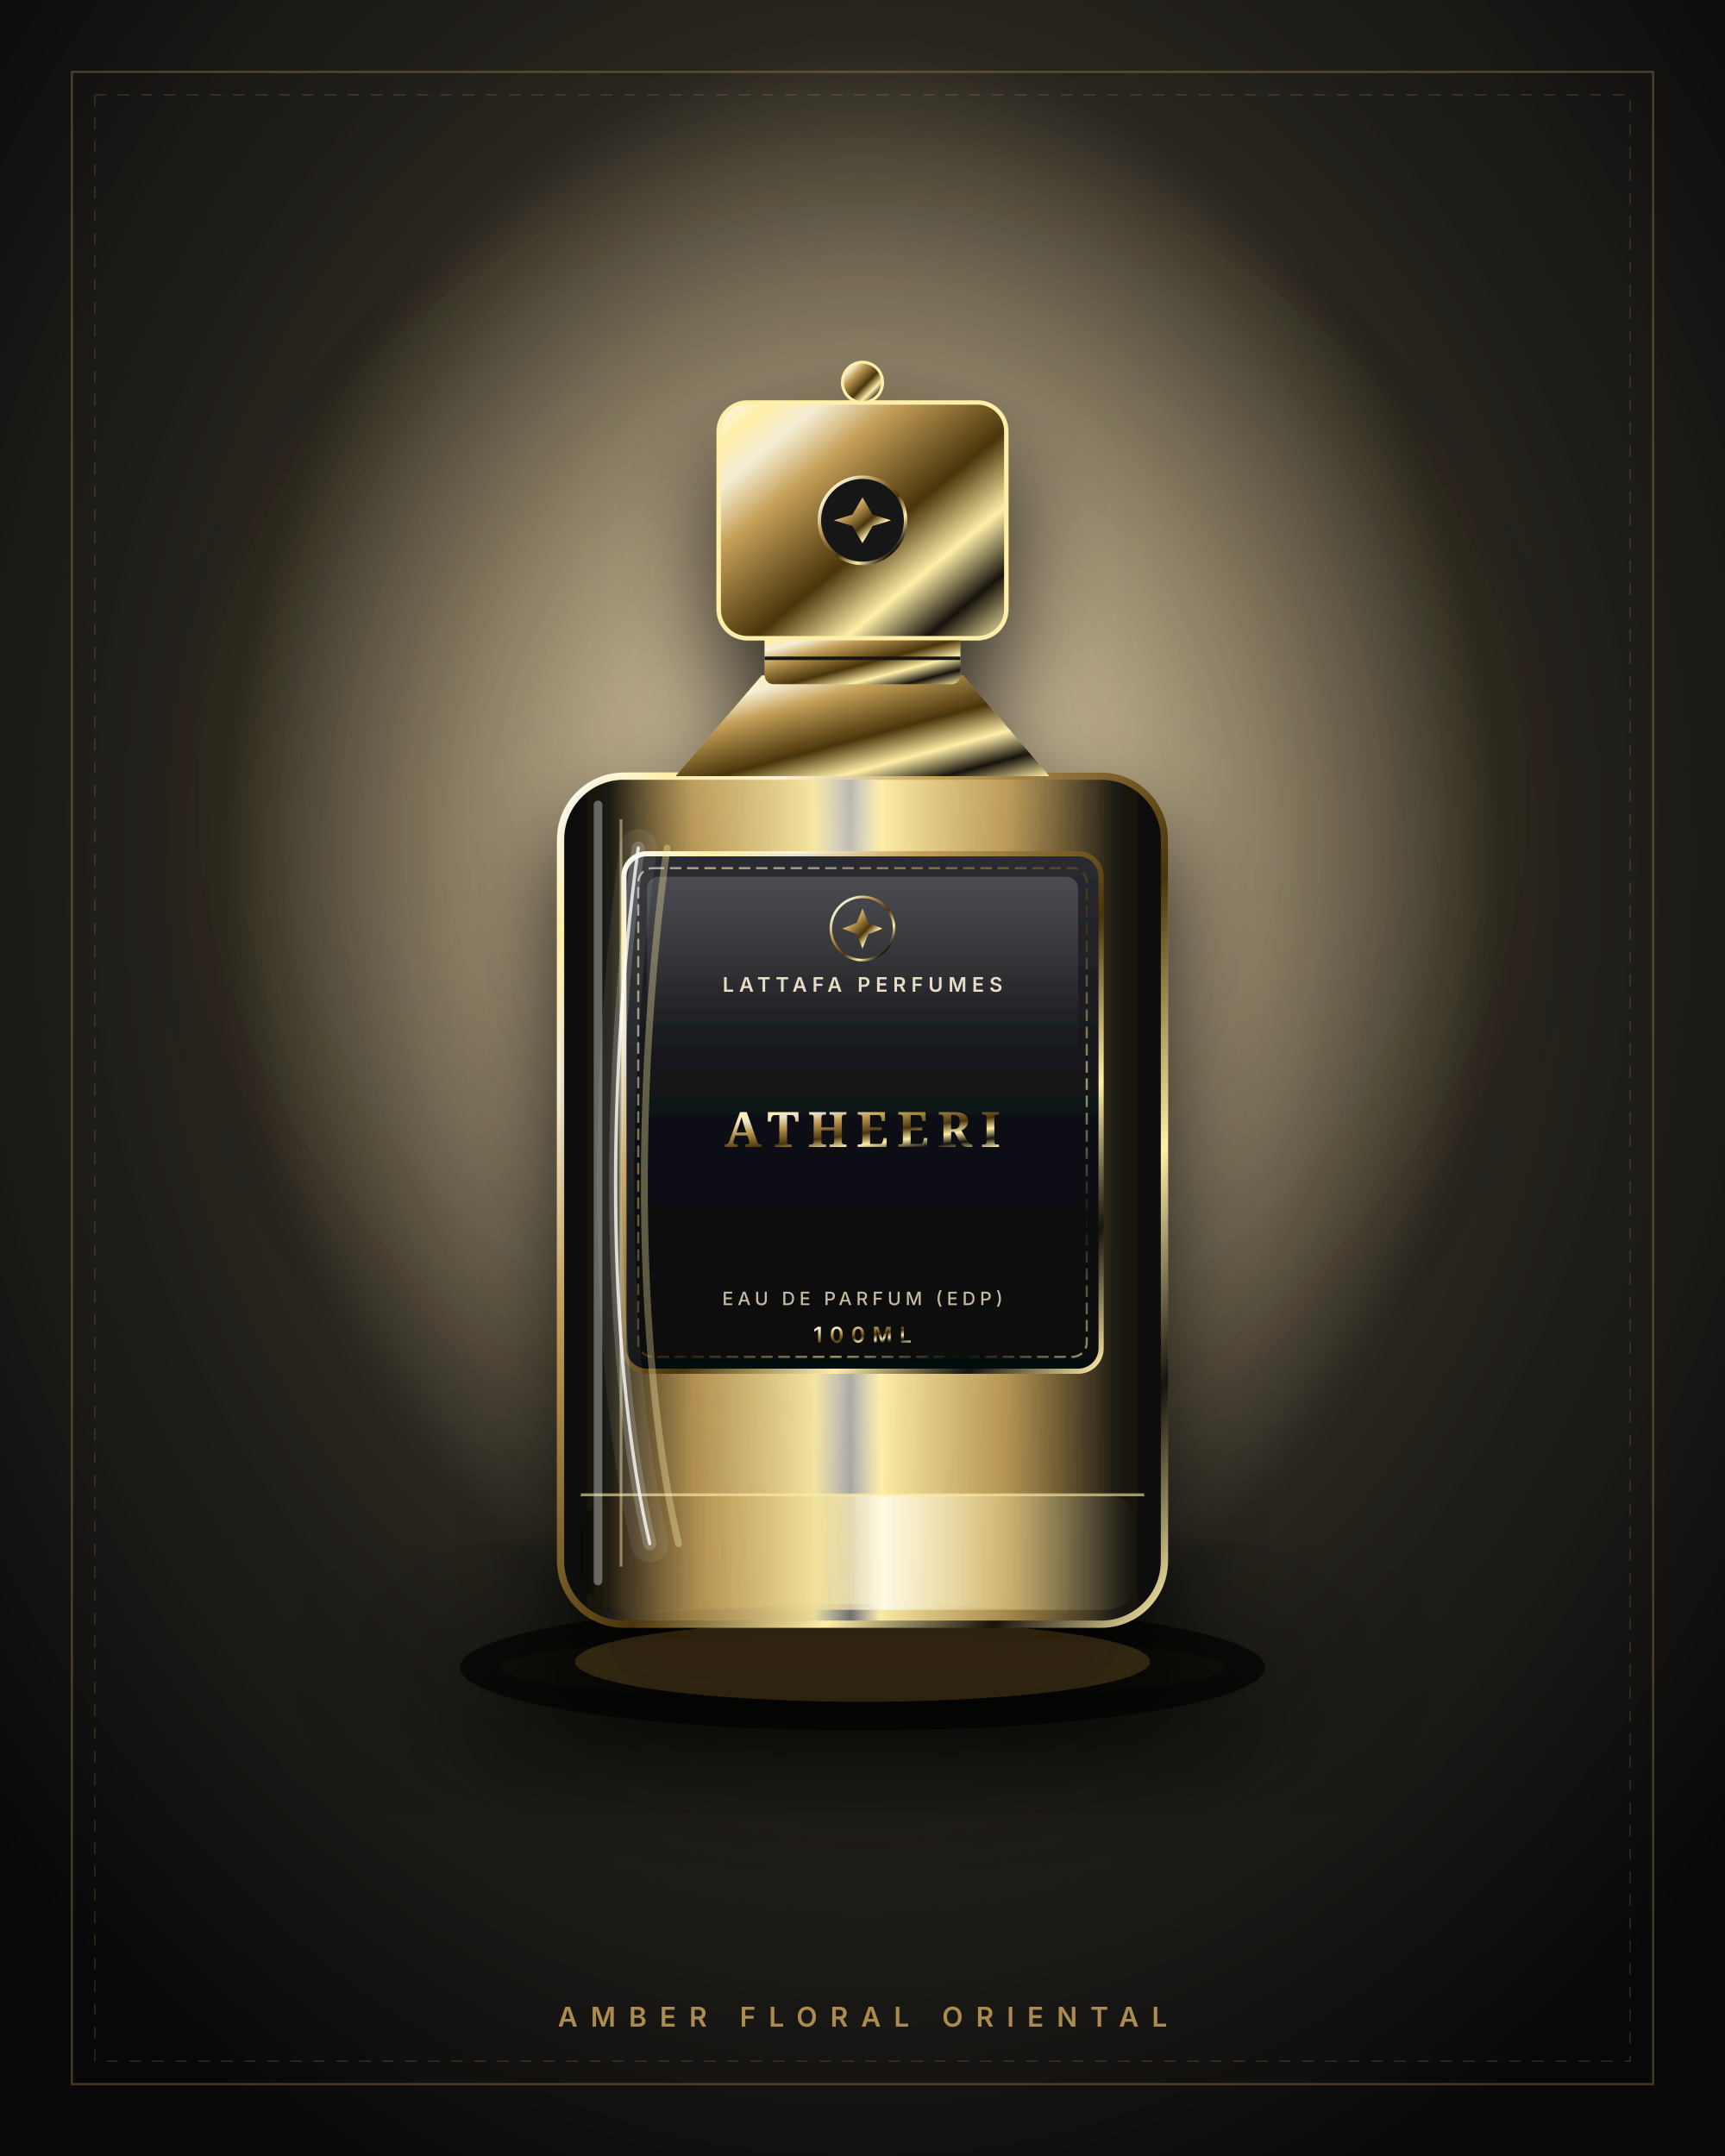
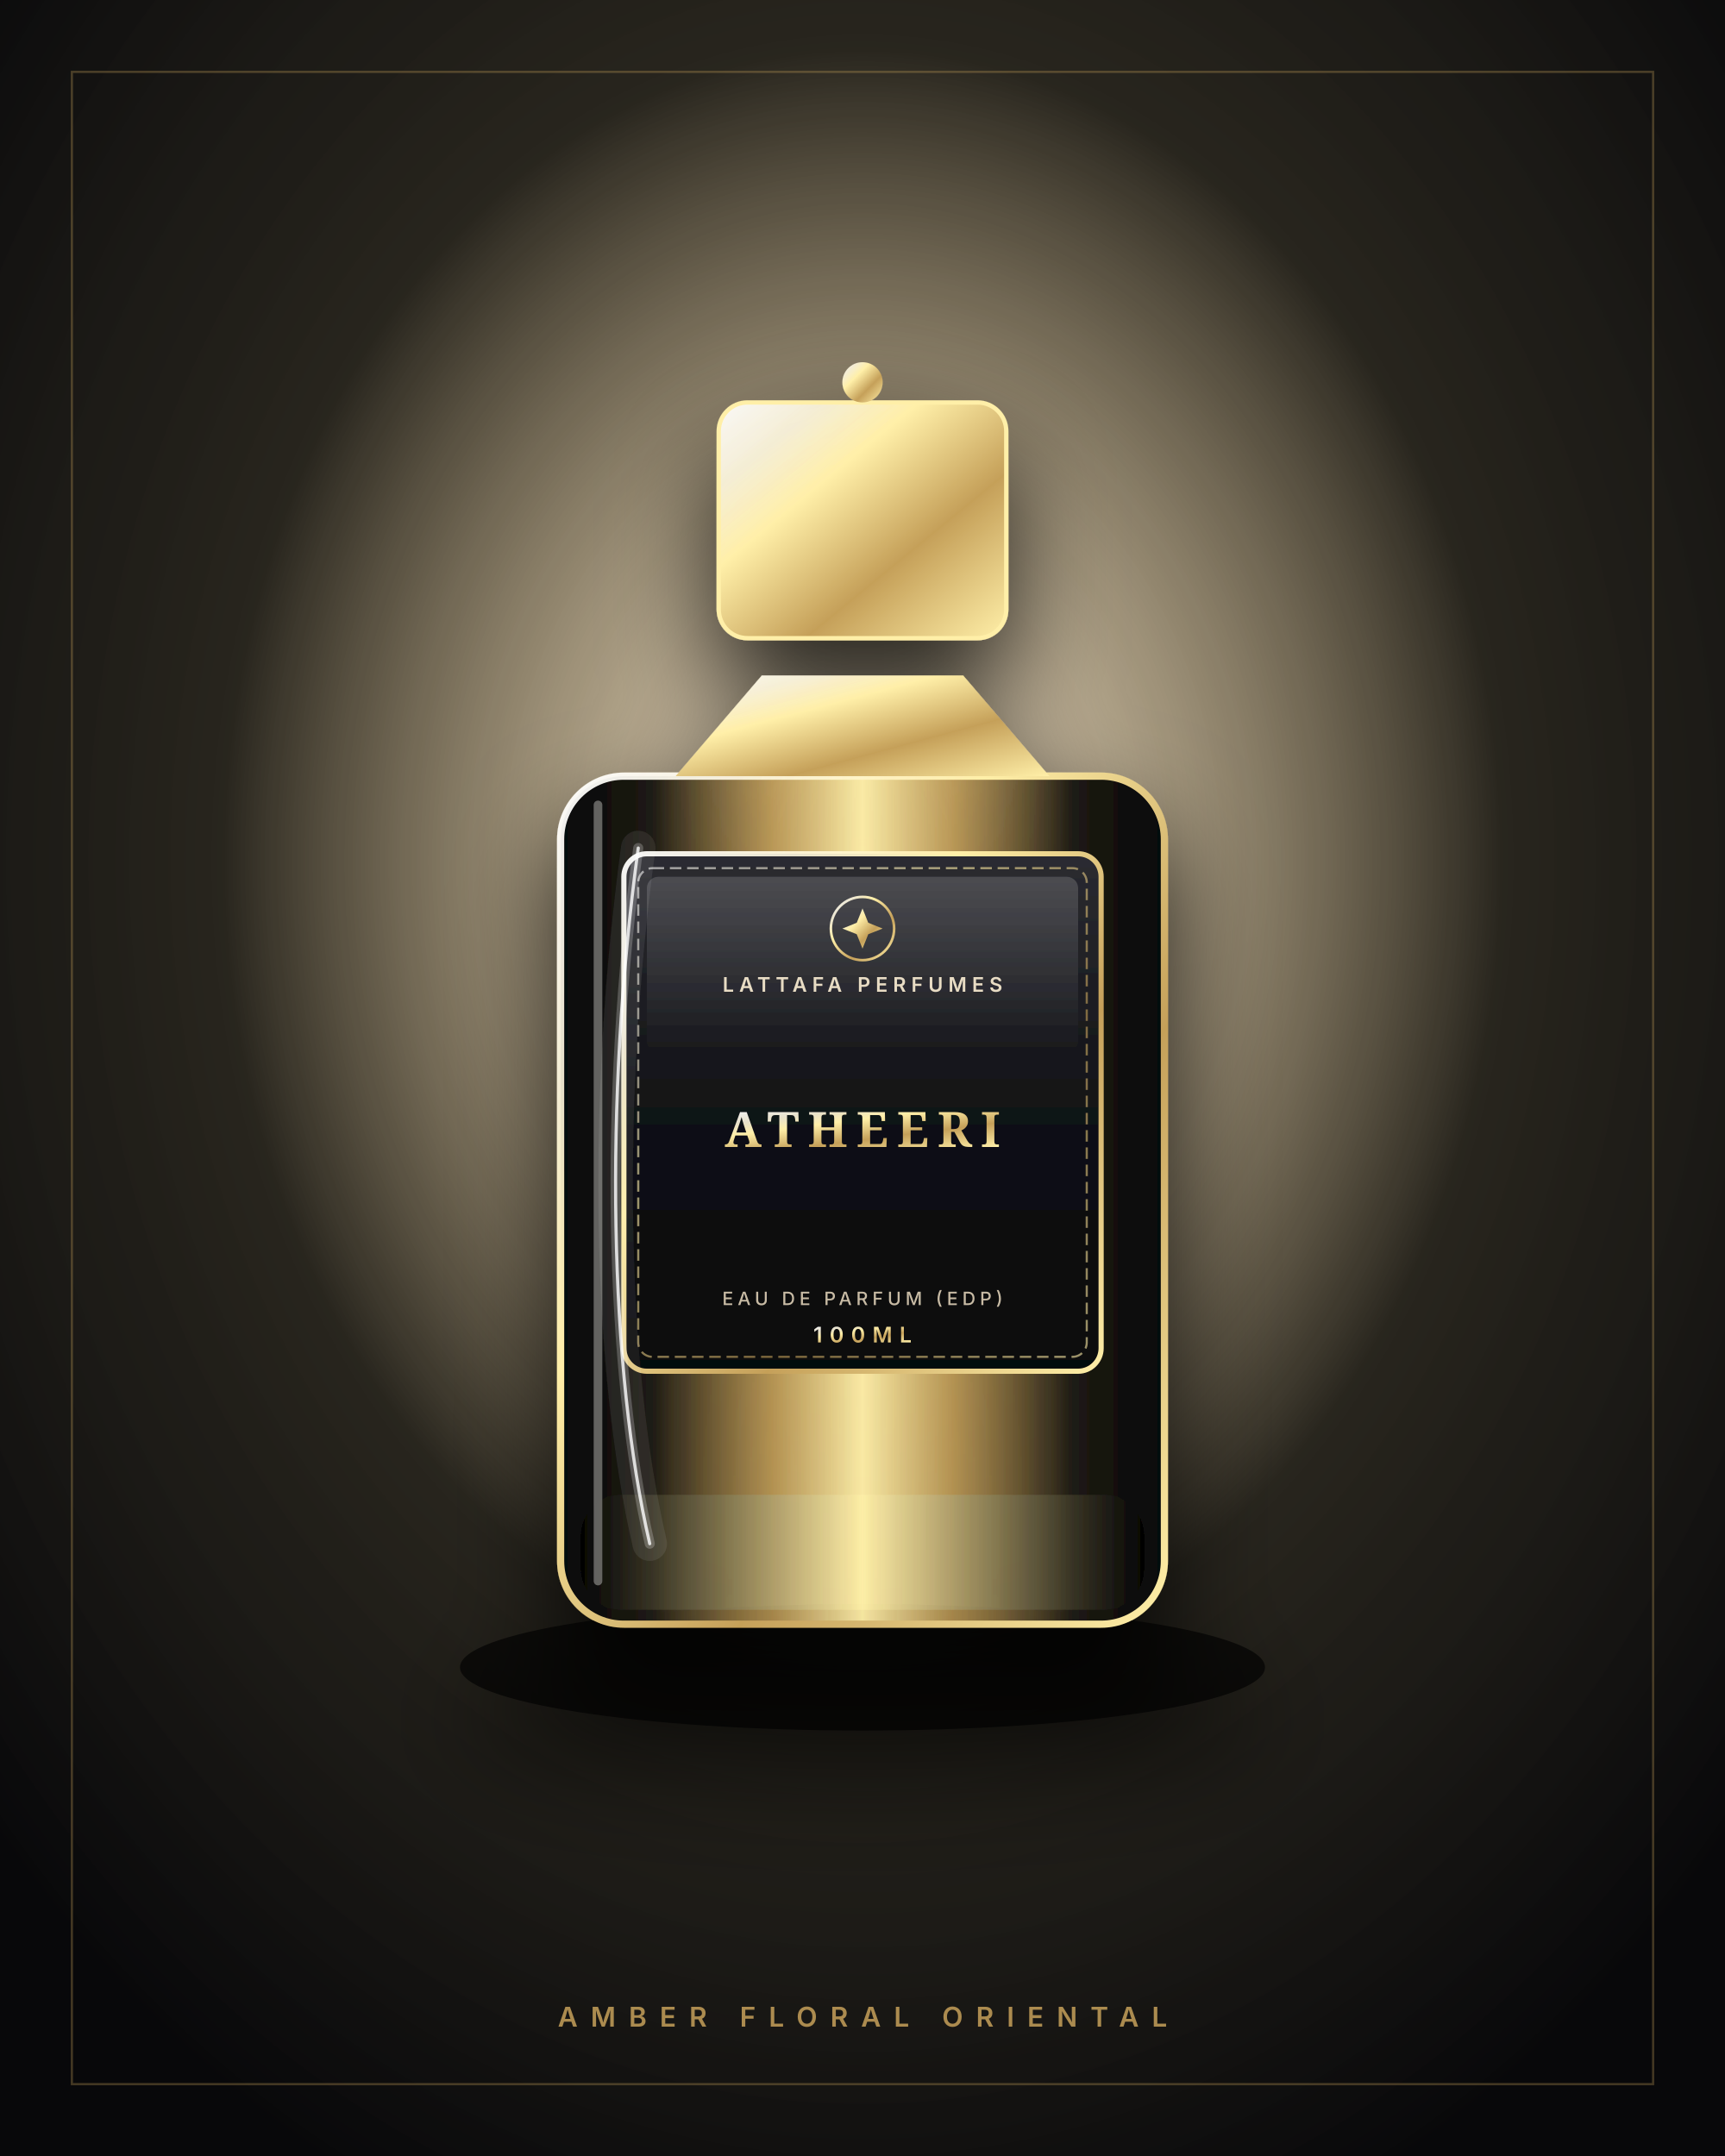
<svg xmlns="http://www.w3.org/2000/svg" viewBox="0 0 600 750" width="600" height="750">
  <defs>
    <radialGradient id="ambG" cx="50%" cy="40%" r="68%">
      <stop offset="0%" stop-color="#c5a059" stop-opacity="0.32" />
      <stop offset="55%" stop-color="#1e1b13" stop-opacity="0.95" />
      <stop offset="100%" stop-color="#08080a" />
    </radialGradient>
    <linearGradient id="metalG" x1="0%" y1="0%" x2="100%" y2="100%">
      <stop offset="0%" stop-color="#ffffff" stop-opacity="0.95" />
-       <stop offset="9%" stop-color="#ffefa8" />
      <stop offset="18%" stop-color="#fff8df" stop-opacity="0.9" />
-       <stop offset="31%" stop-color="#c5a059" />
-       <stop offset="56%" stop-color="#4a350b" />
-       <stop offset="72%" stop-color="#ffefa8" />
-       <stop offset="86%" stop-color="#17130c" />
+       <stop offset="35%" stop-color="#ffefa8" />
+       <stop offset="65%" stop-color="#c5a059" />
      <stop offset="100%" stop-color="#ffefa8" />
    </linearGradient>
    <linearGradient id="bodyG" x1="0%" y1="0%" x2="100%" y2="0%">
      <stop offset="0%" stop-color="#050609" />
-       <stop offset="8%" stop-color="#1e1b13" />
-       <stop offset="22%" stop-color="#c5a059" stop-opacity="0.78" />
-       <stop offset="42%" stop-color="#ffefa8" stop-opacity="0.9" />
-       <stop offset="48%" stop-color="#ffffff" stop-opacity="0.38" />
-       <stop offset="53%" stop-color="#ffefa8" stop-opacity="0.98" />
-       <stop offset="74%" stop-color="#c5a059" stop-opacity="0.82" />
-       <stop offset="92%" stop-color="#1e1b13" />
+       <stop offset="15%" stop-color="#1e1b13" />
+       <stop offset="35%" stop-color="#c5a059" stop-opacity="0.8" />
+       <stop offset="50%" stop-color="#ffefa8" stop-opacity="0.95" />
+       <stop offset="65%" stop-color="#c5a059" stop-opacity="0.8" />
+       <stop offset="85%" stop-color="#1e1b13" />
      <stop offset="100%" stop-color="#050609" />
    </linearGradient>
    <linearGradient id="baseG" x1="0%" y1="0%" x2="100%" y2="0%">
      <stop offset="0%" stop-color="#000000" stop-opacity="0.8" />
-       <stop offset="24%" stop-color="#c5a059" stop-opacity="0.38" />
-       <stop offset="46%" stop-color="#ffefa8" stop-opacity="0.72" />
-       <stop offset="54%" stop-color="#ffffff" stop-opacity="0.78" />
-       <stop offset="76%" stop-color="#ffefa8" stop-opacity="0.36" />
+       <stop offset="50%" stop-color="#ffefa8" stop-opacity="0.75" />
      <stop offset="100%" stop-color="#000000" stop-opacity="0.8" />
    </linearGradient>
    <linearGradient id="labelG" x1="0%" y1="0%" x2="0%" y2="100%">
      <stop offset="0%" stop-color="#2b2b31" />
-       <stop offset="48%" stop-color="#111216" />
+       <stop offset="50%" stop-color="#111216" />
      <stop offset="100%" stop-color="#06070a" />
    </linearGradient>
    <linearGradient id="labelSheen" x1="0%" y1="0%" x2="0%" y2="100%">
      <stop offset="0%" stop-color="#ffffff" stop-opacity="0.75" />
      <stop offset="100%" stop-color="#ffffff" stop-opacity="0" />
    </linearGradient>
-     <radialGradient id="bloomG" cx="50%" cy="45%" r="58%">
-       <stop offset="0%" stop-color="#ffefa8" stop-opacity="0.24" />
-       <stop offset="42%" stop-color="#c5a059" stop-opacity="0.10" />
-       <stop offset="100%" stop-color="#1e1b13" stop-opacity="0" />
-     </radialGradient>
    <filter id="flaconShadow" x="-30%" y="-20%" width="160%" height="150%">
      <feDropShadow dx="0" dy="18" stdDeviation="18" flood-color="#000000" flood-opacity="0.8" />
    </filter>
-     <filter id="softGlow" x="-40%" y="-40%" width="180%" height="180%">
-       <feGaussianBlur stdDeviation="28" />
-     </filter>
  </defs>
  <rect width="600" height="750" fill="url(#ambG)" />
-   <circle cx="300" cy="300" r="245" fill="url(#bloomG)" filter="url(#softGlow)" />
-   <ellipse cx="300" cy="584" rx="174" ry="26" fill="#000000" opacity="0.42" filter="url(#softGlow)" />
-   <ellipse cx="300" cy="580" rx="126" ry="11" fill="#c5a059" opacity="0.14" />
  <rect x="25" y="25" width="550" height="700" fill="none" stroke="#c5a059" stroke-width="0.75" opacity="0.32" />
-   <rect x="33" y="33" width="534" height="684" fill="none" stroke="#c5a059" stroke-width="0.5" stroke-dasharray="4,4" opacity="0.2" />
  <g transform="translate(300, 365)" filter="url(#flaconShadow)">
    <ellipse cx="0" cy="215" rx="140" ry="22" fill="#000000" opacity="0.65" />
-     <ellipse cx="0" cy="213" rx="100" ry="14" fill="#c5a059" opacity="0.2" />
    <rect x="-105" y="-95" width="210" height="295" rx="22" fill="url(#bodyG)" stroke="url(#metalG)" stroke-width="2.5" />
    <rect x="-98" y="155" width="196" height="40" rx="14" fill="url(#baseG)" opacity="0.9" />
-     <line x1="-98" y1="155" x2="98" y2="155" stroke="#ffefa8" stroke-width="1" opacity="0.6" />
    <line x1="-92" y1="-85" x2="-92" y2="185" stroke="#ffffff" stroke-width="3" stroke-linecap="round" opacity="0.35" />
-     <line x1="-84" y1="-80" x2="-84" y2="180" stroke="#ffefa8" stroke-width="1" opacity="0.45" />
    <rect x="-83.0" y="-68.0" width="166" height="180" rx="8" fill="url(#labelG)" stroke="url(#metalG)" stroke-width="1.8" />
    <rect x="-78.0" y="-63.0" width="156" height="170" rx="5" fill="none" stroke="url(#metalG)" stroke-width="0.75" stroke-dasharray="4,2" opacity="0.6" />
    <rect x="-75.0" y="-60.0" width="150" height="61.2" rx="4" fill="url(#labelSheen)" opacity="0.22" />
    <g transform="translate(0, -42.0)">
      <circle cx="0" cy="0" r="11" fill="none" stroke="url(#metalG)" stroke-width="0.9" />
      <polygon points="0,-7 2,-2 7,0 2,2 0,7 -2,2 -7,0 -2,-2" fill="url(#metalG)" />
    </g>
-     <text x="0" y="-20.0" font-family="'Inter', -apple-system, sans-serif" font-size="7" font-weight="600" letter-spacing="1.8" fill="#e8dcc4" text-anchor="middle">LATTAFA PERFUMES</text>
+     <text x="0" y="-20.0" font-family="'Inter', sans-serif" font-size="7" font-weight="600" letter-spacing="1.8" fill="#e8dcc4" text-anchor="middle">LATTAFA PERFUMES</text>
    <line x1="-63.0" y1="-12.0" x2="63.0" y2="-12.0" stroke="url(#metalG)" stroke-width="0.6" opacity="0.5" />
-     <text x="0" y="34" font-family="'Cinzel', 'Playfair Display', 'Georgia', serif" font-size="17" font-weight="700" letter-spacing="3" fill="url(#metalG)" text-anchor="middle">ATHEERI</text>
+     <text x="0" y="34" font-family="'Cinzel', serif" font-size="17" font-weight="700" letter-spacing="3" fill="url(#metalG)" text-anchor="middle">ATHEERI</text>
    <line x1="-59.0" y1="74.0" x2="59.0" y2="74.0" stroke="url(#metalG)" stroke-width="0.6" opacity="0.5" />
-     <text x="0" y="89.0" font-family="'Inter', -apple-system, sans-serif" font-size="6.4" font-weight="500" letter-spacing="1.5" fill="#c8bba4" text-anchor="middle">EAU DE PARFUM (EDP)</text>
-     <text x="0" y="102.0" font-family="'Inter', -apple-system, sans-serif" font-size="7.5" font-weight="600" letter-spacing="2.5" fill="url(#metalG)" text-anchor="middle">100ML</text>
+     <text x="0" y="89.0" font-family="'Inter', sans-serif" font-size="6.4" font-weight="500" letter-spacing="1.5" fill="#c8bba4" text-anchor="middle">EAU DE PARFUM (EDP)</text>
+     <text x="0" y="102.0" font-family="'Inter', sans-serif" font-size="7.5" font-weight="600" letter-spacing="2.5" fill="url(#metalG)" text-anchor="middle">100ML</text>
    <path d="M-65,-95 L-35,-130 L35,-130 L65,-95 Z" fill="url(#metalG)" />
-     <rect x="-34" y="-145" width="68" height="18" rx="3" fill="url(#metalG)" />
-     <line x1="-34" y1="-136" x2="34" y2="-136" stroke="#121316" stroke-width="1.2" />
    <rect x="-50" y="-225" width="100" height="82" rx="10" fill="url(#metalG)" stroke="#ffefa8" stroke-width="1.5" />
-     <circle cx="0" cy="-184" r="15" fill="#121316" stroke="url(#metalG)" stroke-width="1.2" />
-     <polygon points="0,-192 3.5,-186 10,-184 3.5,-182 0,-176 -3.5,-182 -10,-184 -3.5,-186" fill="url(#metalG)" />
-     <circle cx="0" cy="-232" r="7" fill="url(#metalG)" stroke="#ffefa8" stroke-width="1" />
-     <path d="M-78,-70 C-90,18 -88,112 -74,172" fill="none" stroke="#ffffff" stroke-width="13" stroke-linecap="round" opacity="0.075" />
-     <path d="M-78,-70 C-90,18 -88,112 -74,172" fill="none" stroke="#ffffff" stroke-width="4.5" stroke-linecap="round" opacity="0.18" />
-     <path d="M-78,-70 C-90,18 -88,112 -74,172" fill="none" stroke="#ffffff" stroke-width="1.15" stroke-linecap="round" opacity="0.78" />
-     <path d="M-78,-70 C-90,18 -88,112 -74,172" fill="none" stroke="#ffefa8" stroke-width="2.4" stroke-linecap="round" opacity="0.34" transform="translate(10,0)" />
+     <circle cx="0" cy="-232" r="7" fill="url(#metalG)" />
+     <path d="M-78,-70 C-90,18 -88,112 -74,172" fill="none" stroke="#ffffff" stroke-width="12" stroke-linecap="round" opacity="0.08" />
+     <path d="M-78,-70 C-90,18 -88,112 -74,172" fill="none" stroke="#ffffff" stroke-width="3.5" stroke-linecap="round" opacity="0.22" />
+     <path d="M-78,-70 C-90,18 -88,112 -74,172" fill="none" stroke="#ffffff" stroke-width="1.1" stroke-linecap="round" opacity="0.8" />
  </g>
-   <text x="300" y="705" font-family="'Inter', -apple-system, sans-serif" font-size="9.5" font-weight="600" letter-spacing="4.5" fill="#c5a059" opacity="0.85" text-anchor="middle">AMBER FLORAL ORIENTAL</text>
+   <text x="300" y="705" font-family="'Inter', sans-serif" font-size="9.5" font-weight="600" letter-spacing="4.5" fill="#c5a059" opacity="0.85" text-anchor="middle">AMBER FLORAL ORIENTAL</text>
</svg>
